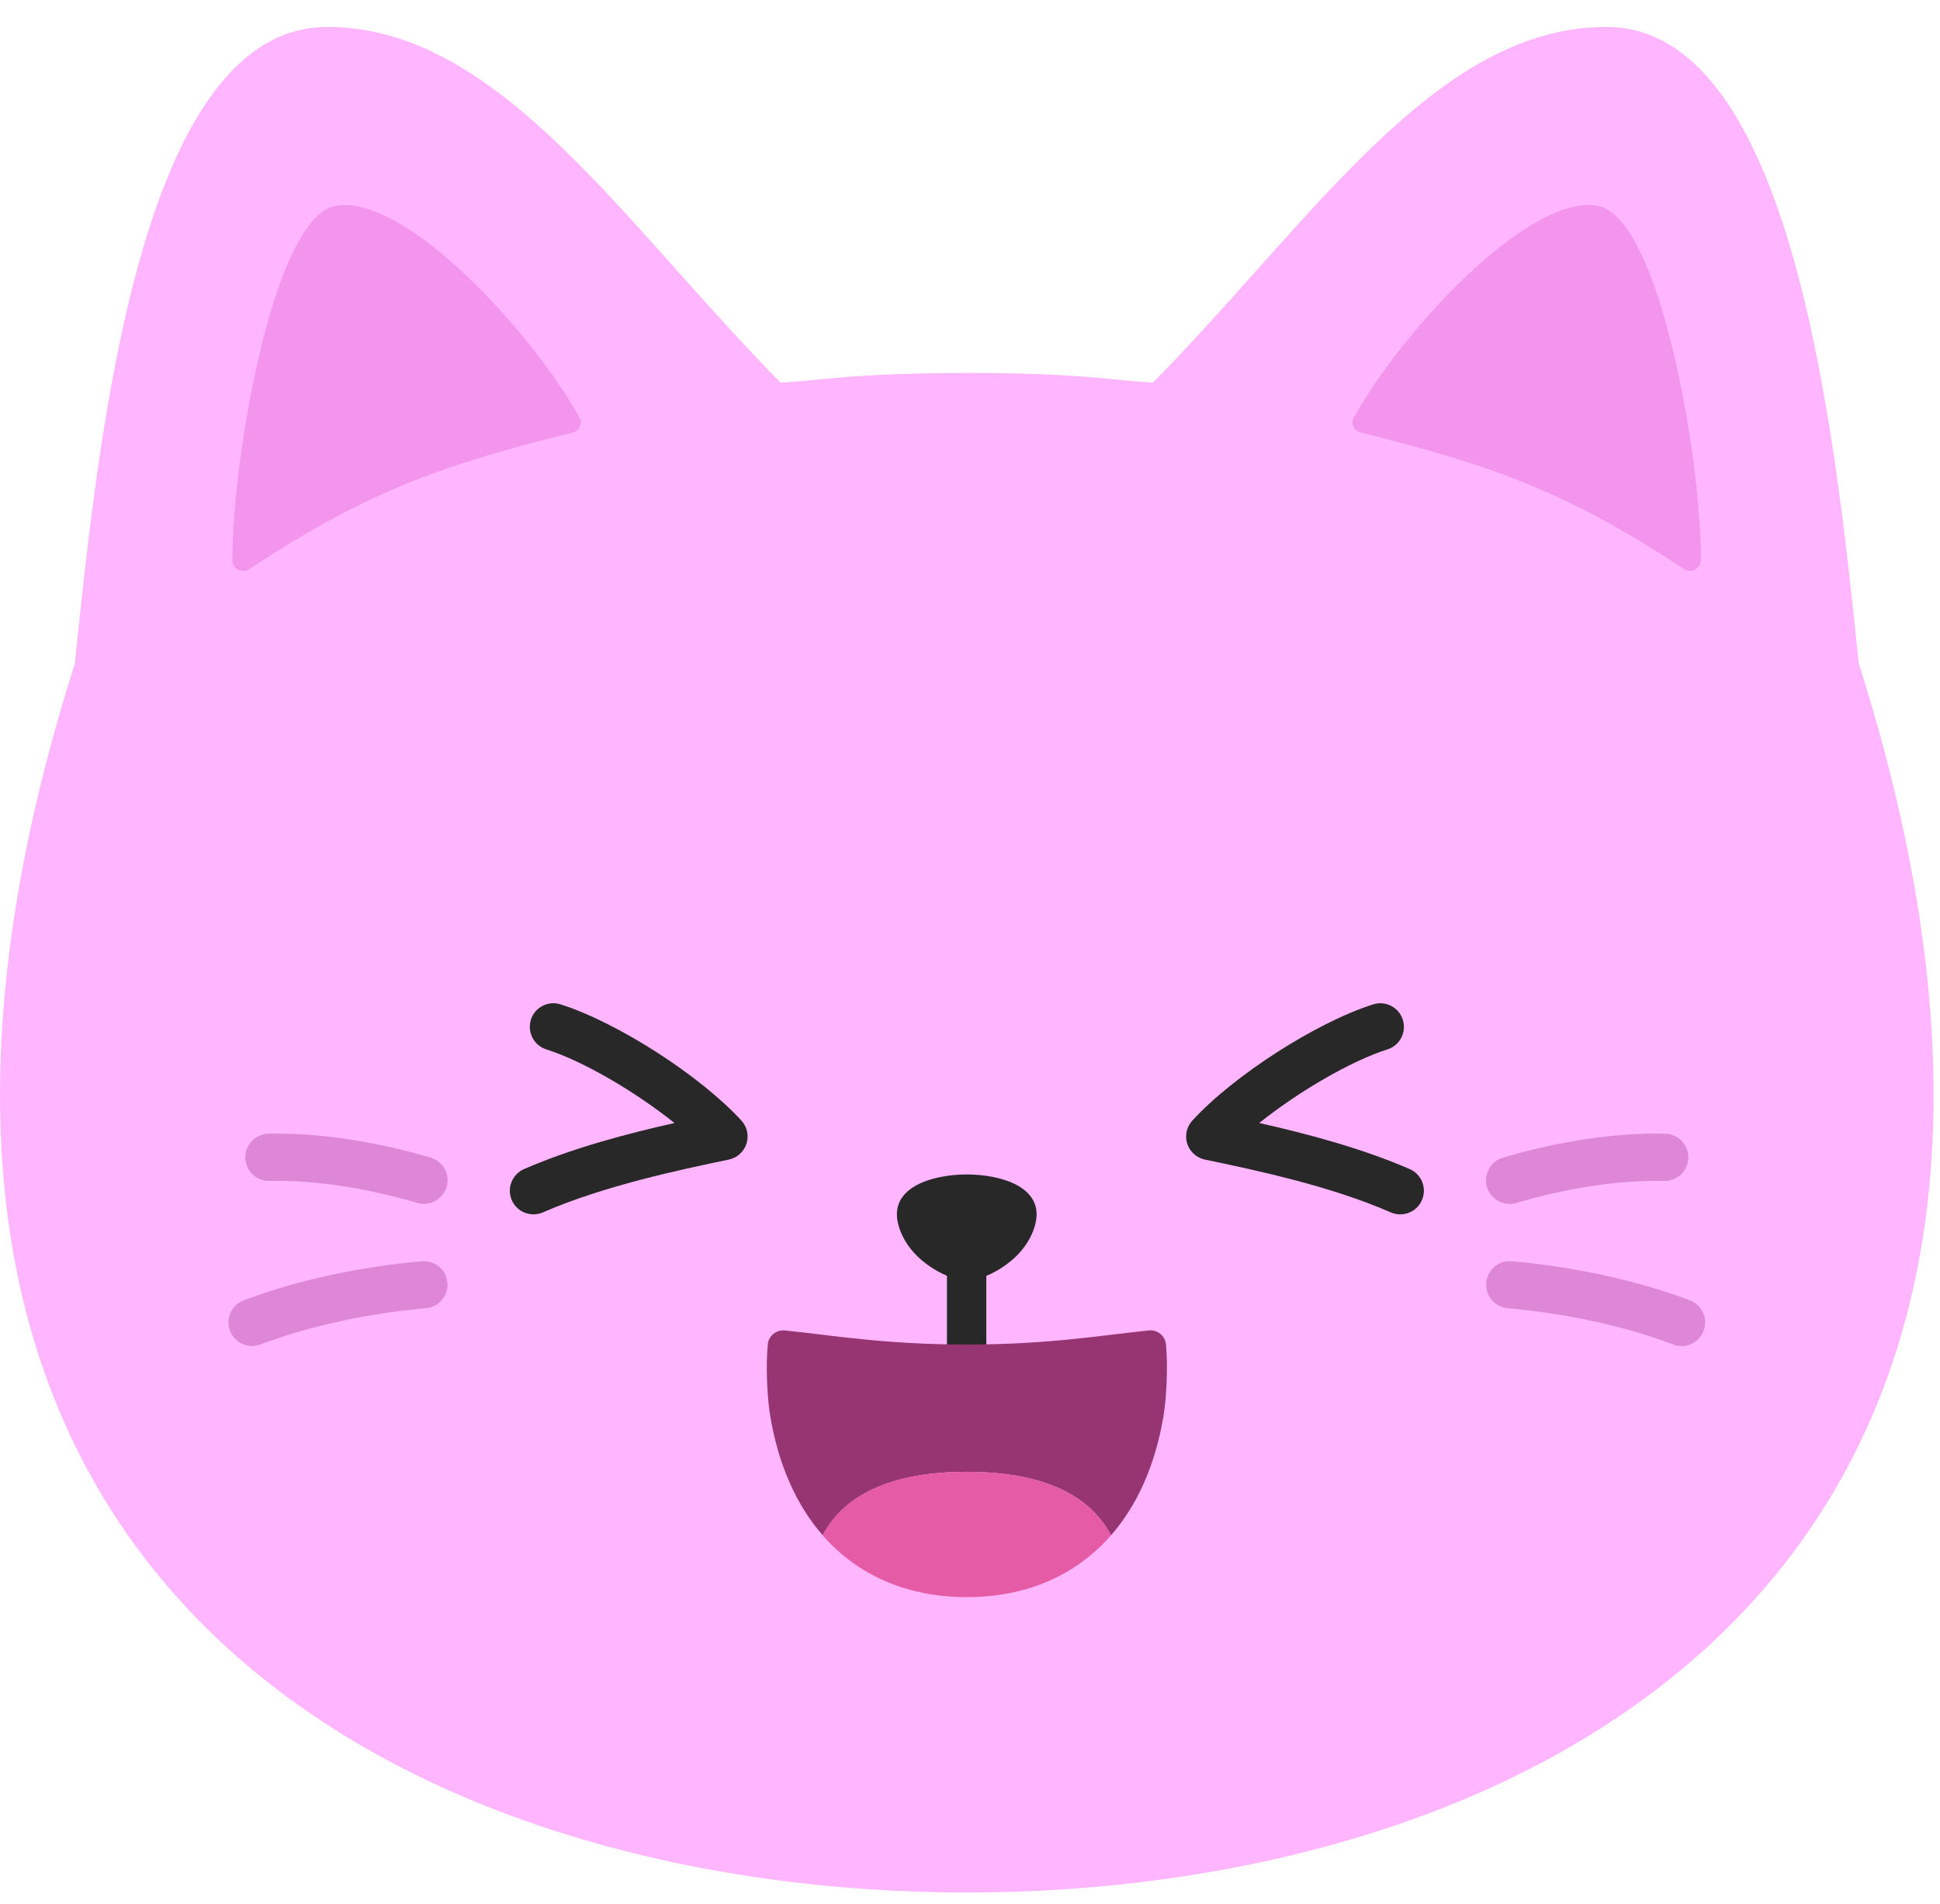
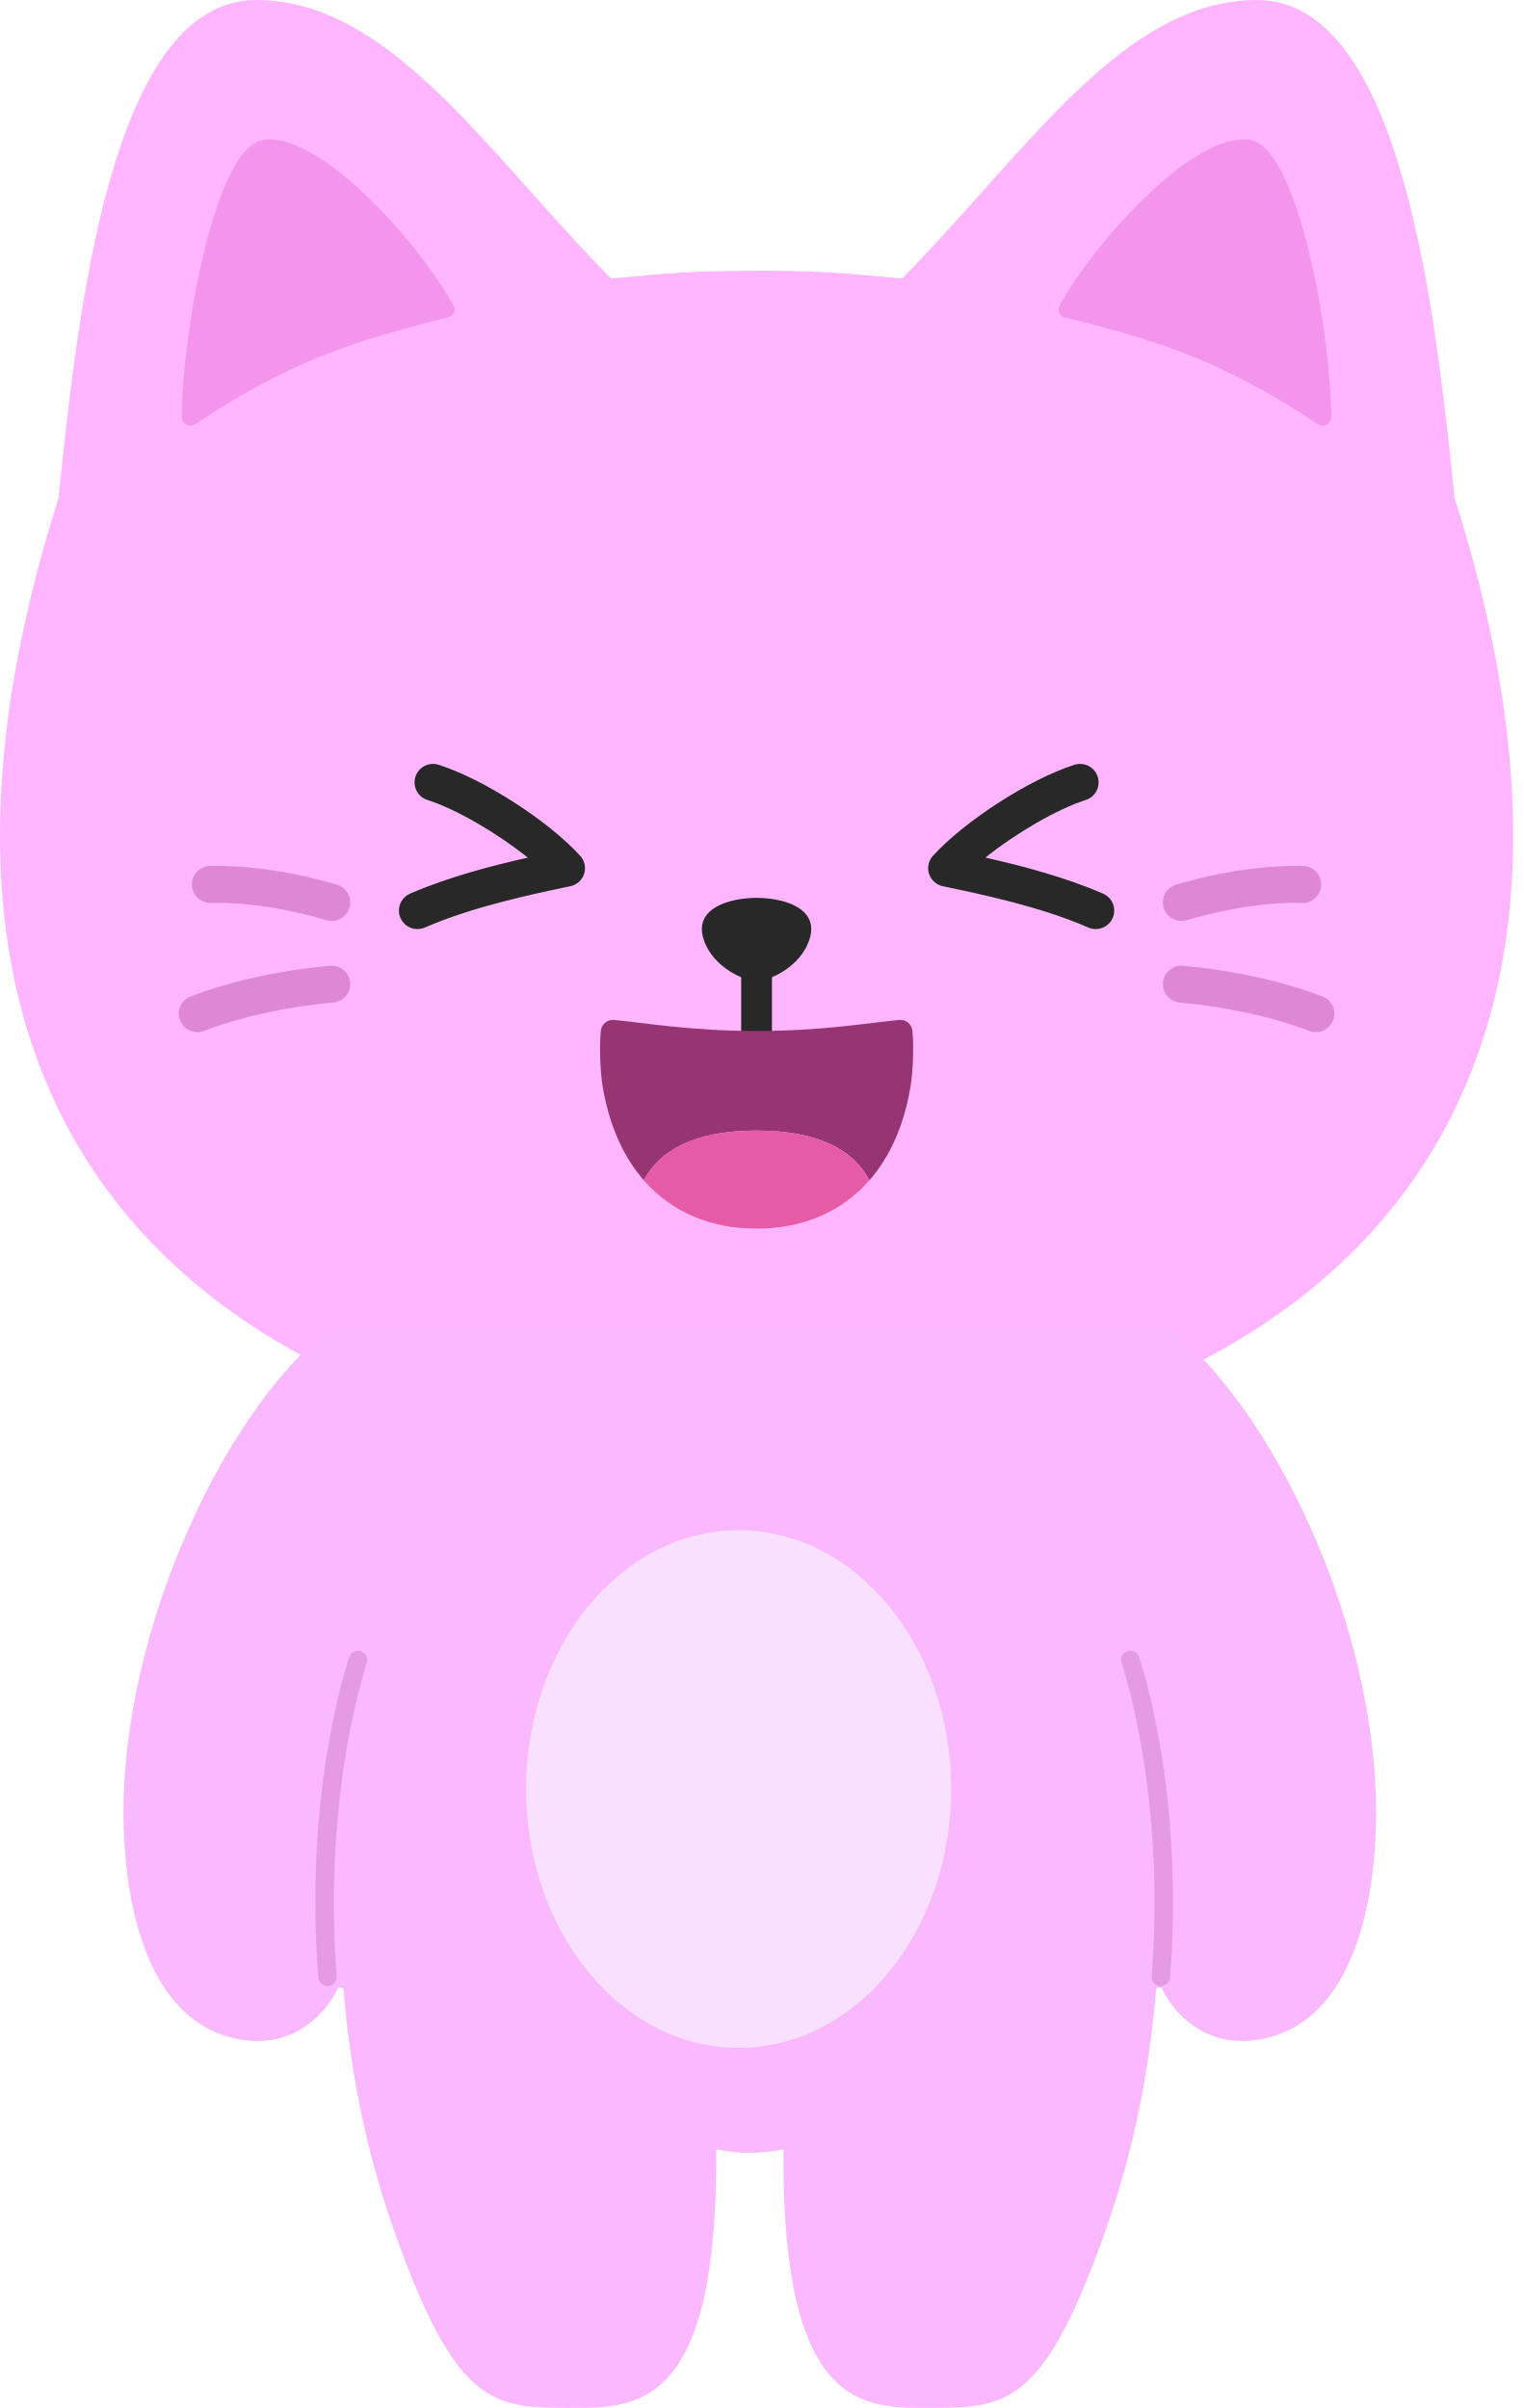
- <svg xmlns="http://www.w3.org/2000/svg" width="54" height="53" viewBox="0 0 54 53" fill="none">
-   <path d="M26.91 10.382C27.288 10.382 27.632 10.384 27.95 10.391C29.202 10.41 30.015 10.469 30.645 10.526C31.208 10.577 31.628 10.627 32.093 10.651C36.487 6.199 39.934 0.75 44.708 0.75C49.897 0.75 51.071 12.011 51.739 18.472C60.057 44.636 41.752 52.687 26.91 52.687C12.068 52.687 -6.236 44.634 2.083 18.472C2.751 12.011 3.922 0.75 9.114 0.75C13.887 0.75 17.332 6.199 21.727 10.653C22.191 10.629 22.611 10.579 23.174 10.528C23.807 10.472 24.619 10.412 25.87 10.393C26.185 10.386 26.531 10.384 26.91 10.384V10.382Z" fill="#FFB6FF" />
-   <path d="M9.339 5.732C7.618 6.039 6.462 12.756 6.469 15.587C6.469 15.833 6.736 15.977 6.937 15.844C10.288 13.632 12.394 12.929 15.955 12.037C16.13 11.994 16.22 11.792 16.132 11.63C14.838 9.28 11.286 5.386 9.339 5.73V5.732Z" fill="#F395EC" />
-   <path d="M44.475 5.732C46.196 6.039 47.352 12.756 47.346 15.587C47.346 15.833 47.078 15.977 46.877 15.844C43.527 13.632 41.42 12.929 37.86 12.037C37.685 11.994 37.595 11.792 37.682 11.63C38.977 9.28 42.528 5.386 44.475 5.73V5.732Z" fill="#F395EC" />
-   <path d="M7.018 37.473C6.753 37.473 6.503 37.311 6.403 37.048C6.273 36.709 6.444 36.33 6.784 36.201C8.224 35.653 9.985 35.268 11.741 35.112C12.104 35.082 12.422 35.347 12.453 35.708C12.486 36.069 12.218 36.389 11.857 36.42C10.217 36.564 8.581 36.923 7.25 37.429C7.173 37.458 7.094 37.473 7.018 37.473Z" fill="#DD87D6" />
-   <path d="M11.801 33.516C11.74 33.516 11.676 33.507 11.615 33.489C10.183 33.064 8.72 32.848 7.501 32.876C7.135 32.885 6.837 32.598 6.828 32.234C6.82 31.871 7.106 31.571 7.47 31.562C8.825 31.529 10.428 31.768 11.987 32.228C12.335 32.331 12.535 32.697 12.432 33.045C12.346 33.329 12.086 33.516 11.801 33.516Z" fill="#DD87D6" />
-   <path d="M46.805 37.473C46.728 37.473 46.649 37.46 46.573 37.429C45.241 36.923 43.606 36.566 41.965 36.42C41.604 36.387 41.337 36.069 41.37 35.708C41.403 35.346 41.722 35.079 42.082 35.112C43.838 35.268 45.598 35.655 47.039 36.201C47.379 36.33 47.549 36.709 47.42 37.048C47.319 37.311 47.07 37.473 46.805 37.473Z" fill="#DD87D6" />
-   <path d="M42.021 33.516C41.739 33.516 41.476 33.332 41.39 33.045C41.288 32.697 41.487 32.331 41.835 32.228C43.394 31.766 44.999 31.529 46.352 31.562C46.716 31.571 47.003 31.871 46.994 32.234C46.985 32.598 46.681 32.887 46.322 32.876C45.1 32.848 43.639 33.065 42.207 33.489C42.146 33.507 42.082 33.516 42.021 33.516Z" fill="#DD87D6" />
-   <path d="M38.975 33.807C38.887 33.807 38.798 33.789 38.712 33.752C37.013 33.009 34.922 32.571 33.538 32.282C33.308 32.234 33.12 32.066 33.047 31.842C32.975 31.619 33.028 31.371 33.188 31.198C34.328 29.948 36.634 28.465 38.222 27.961C38.568 27.852 38.938 28.042 39.047 28.388C39.157 28.734 38.966 29.105 38.62 29.214C37.593 29.54 36.128 30.401 35.051 31.264C36.345 31.555 37.887 31.958 39.24 32.547C39.573 32.692 39.724 33.08 39.579 33.412C39.472 33.66 39.231 33.807 38.977 33.807H38.975Z" fill="#282828" />
-   <path d="M14.848 33.806C14.594 33.806 14.354 33.66 14.246 33.412C14.102 33.079 14.253 32.692 14.586 32.547C15.937 31.958 17.48 31.555 18.774 31.264C17.697 30.401 16.232 29.538 15.205 29.214C14.859 29.104 14.669 28.734 14.778 28.388C14.888 28.042 15.258 27.849 15.604 27.961C17.191 28.465 19.497 29.948 20.638 31.198C20.798 31.371 20.85 31.619 20.778 31.842C20.706 32.065 20.517 32.234 20.288 32.282C18.904 32.571 16.812 33.011 15.113 33.752C15.028 33.789 14.938 33.806 14.851 33.806H14.848Z" fill="#282828" />
-   <path d="M26.91 32.696C25.979 32.696 24.681 33.044 25.02 34.148C25.342 35.201 26.542 35.663 26.91 35.663C27.278 35.663 28.478 35.201 28.799 34.148C29.139 33.042 27.84 32.696 26.91 32.696Z" fill="#282828" />
-   <path d="M26.907 37.978C26.605 37.978 26.359 37.733 26.359 37.43V34.791C26.359 34.489 26.605 34.244 26.907 34.244C27.209 34.244 27.454 34.489 27.454 34.791V37.43C27.454 37.733 27.209 37.978 26.907 37.978Z" fill="#282828" />
-   <path d="M32.453 37.42C32.428 37.184 32.216 37.015 31.98 37.039C30.69 37.168 29.218 37.431 26.913 37.431C24.607 37.431 23.133 37.168 21.846 37.039C21.609 37.015 21.397 37.186 21.373 37.42C21.309 38.042 21.36 38.942 21.436 39.402C21.666 40.791 22.174 41.91 22.899 42.742C23.459 41.688 24.686 40.974 26.913 40.974C29.14 40.974 30.368 41.686 30.926 42.742C31.651 41.912 32.159 40.793 32.389 39.402C32.466 38.94 32.516 38.04 32.453 37.42Z" fill="#973472" />
-   <path d="M26.912 40.974C24.683 40.974 23.457 41.686 22.898 42.742C23.882 43.867 25.265 44.463 26.912 44.463C28.559 44.463 29.943 43.867 30.926 42.742C30.365 41.688 29.139 40.974 26.912 40.974Z" fill="#E65BA6" />
+ <svg xmlns="http://www.w3.org/2000/svg" width="74" height="117" viewBox="0 0 74 117" fill="none">
+   <path d="M36.754 13.153C37.272 13.153 37.741 13.156 38.175 13.165C39.886 13.192 40.995 13.273 41.857 13.351C42.625 13.42 43.199 13.488 43.834 13.521C49.836 7.441 54.544 0 61.063 0C68.151 0 69.755 15.379 70.667 24.201C82.029 59.932 57.026 70.926 36.754 70.926C16.483 70.926 -8.517 59.929 2.845 24.201C3.757 15.379 5.357 0 12.448 0C18.968 0 23.673 7.441 29.675 13.524C30.309 13.491 30.883 13.423 31.652 13.354C32.516 13.276 33.626 13.195 35.334 13.168C35.764 13.159 36.237 13.156 36.754 13.156V13.153Z" fill="#FFB6FF" />
+   <path d="M12.759 6.804C10.408 7.222 8.829 16.395 8.838 20.262C8.838 20.597 9.203 20.794 9.478 20.612C14.054 17.591 16.931 16.631 21.794 15.414C22.033 15.354 22.156 15.079 22.036 14.858C20.269 11.649 15.418 6.331 12.759 6.801V6.804Z" fill="#F395EC" />
+   <path d="M60.748 6.804C63.098 7.222 64.677 16.395 64.669 20.262C64.669 20.597 64.304 20.794 64.028 20.612C59.453 17.591 56.575 16.631 51.712 15.414C51.473 15.354 51.351 15.079 51.47 14.858C53.238 11.649 58.089 6.331 60.748 6.801V6.804Z" fill="#F395EC" />
+   <path d="M9.586 50.149C9.224 50.149 8.883 49.928 8.745 49.569C8.569 49.105 8.802 48.588 9.266 48.412C11.234 47.664 13.638 47.138 16.037 46.925C16.534 46.883 16.967 47.245 17.009 47.739C17.054 48.232 16.689 48.669 16.195 48.711C13.955 48.908 11.721 49.398 9.903 50.089C9.798 50.128 9.691 50.149 9.586 50.149Z" fill="#DD87D6" />
+   <path d="M16.117 44.745C16.034 44.745 15.947 44.733 15.863 44.709C13.907 44.129 11.909 43.833 10.244 43.872C9.744 43.884 9.337 43.492 9.325 42.995C9.313 42.499 9.705 42.089 10.202 42.077C12.053 42.032 14.242 42.358 16.372 42.986C16.847 43.127 17.119 43.627 16.979 44.102C16.862 44.491 16.506 44.745 16.117 44.745Z" fill="#DD87D6" />
+   <path d="M63.923 50.15C63.818 50.15 63.711 50.132 63.606 50.09C61.788 49.399 59.553 48.911 57.313 48.711C56.82 48.666 56.455 48.233 56.5 47.739C56.545 47.246 56.981 46.881 57.472 46.926C59.87 47.138 62.275 47.667 64.243 48.412C64.707 48.589 64.94 49.106 64.763 49.569C64.626 49.928 64.285 50.15 63.923 50.15Z" fill="#DD87D6" />
+   <path d="M57.391 44.745C57.005 44.745 56.646 44.494 56.529 44.102C56.389 43.627 56.661 43.127 57.136 42.987C59.266 42.355 61.458 42.032 63.306 42.077C63.803 42.089 64.195 42.499 64.183 42.995C64.171 43.492 63.755 43.887 63.264 43.872C61.596 43.833 59.601 44.129 57.645 44.709C57.561 44.733 57.474 44.745 57.391 44.745Z" fill="#DD87D6" />
+   <path d="M53.23 45.142C53.111 45.142 52.988 45.118 52.871 45.067C50.551 44.053 47.694 43.455 45.804 43.06C45.49 42.994 45.233 42.764 45.134 42.459C45.036 42.154 45.107 41.816 45.326 41.58C46.884 39.872 50.033 37.847 52.202 37.159C52.674 37.01 53.179 37.27 53.329 37.743C53.479 38.215 53.218 38.721 52.746 38.87C51.343 39.316 49.342 40.491 47.871 41.669C49.638 42.067 51.744 42.618 53.592 43.422C54.047 43.62 54.253 44.149 54.056 44.603C53.909 44.941 53.58 45.142 53.233 45.142H53.23Z" fill="#282828" />
+   <path d="M20.278 45.142C19.931 45.142 19.602 44.942 19.456 44.604C19.258 44.149 19.465 43.62 19.919 43.422C21.765 42.618 23.873 42.067 25.641 41.67C24.169 40.491 22.168 39.313 20.766 38.87C20.293 38.721 20.033 38.215 20.182 37.743C20.332 37.27 20.837 37.007 21.31 37.16C23.478 37.847 26.628 39.872 28.186 41.58C28.404 41.816 28.476 42.154 28.377 42.459C28.279 42.764 28.021 42.995 27.707 43.06C25.817 43.455 22.961 44.056 20.64 45.067C20.523 45.118 20.401 45.142 20.281 45.142H20.278Z" fill="#282828" />
+   <path d="M36.754 43.626C35.483 43.626 33.709 44.102 34.173 45.609C34.613 47.047 36.252 47.678 36.754 47.678C37.257 47.678 38.895 47.047 39.335 45.609C39.799 44.099 38.025 43.626 36.754 43.626Z" fill="#282828" />
+   <path d="M36.755 50.84C36.342 50.84 36.007 50.505 36.007 50.092V46.488C36.007 46.075 36.342 45.74 36.755 45.74C37.167 45.74 37.502 46.075 37.502 46.488V50.092C37.502 50.505 37.167 50.84 36.755 50.84Z" fill="#282828" />
+   <path d="M44.324 50.077C44.291 49.754 44.001 49.524 43.678 49.557C41.917 49.733 39.907 50.092 36.758 50.092C33.608 50.092 31.595 49.733 29.837 49.557C29.514 49.524 29.224 49.757 29.191 50.077C29.104 50.927 29.173 52.156 29.277 52.784C29.591 54.68 30.285 56.208 31.275 57.345C32.041 55.906 33.716 54.931 36.758 54.931C39.799 54.931 41.477 55.903 42.24 57.345C43.23 56.211 43.923 54.683 44.237 52.784C44.342 52.153 44.411 50.924 44.324 50.077Z" fill="#973472" />
+   <path d="M36.755 54.932C33.71 54.932 32.035 55.904 31.273 57.345C32.615 58.883 34.505 59.696 36.755 59.696C39.004 59.696 40.894 58.883 42.237 57.345C41.471 55.907 39.796 54.932 36.755 54.932Z" fill="#E65BA6" />
+   <path d="M36.427 104.6C37.011 104.6 37.446 104.543 38.062 104.435C37.967 116.996 41.872 116.999 45.073 116.996C48.463 116.993 50.272 116.996 52.8 110.783C54.556 106.468 55.716 102.051 56.16 96.711C56.175 96.549 56.386 96.501 56.457 96.645C57.155 98.051 58.873 99.712 61.638 98.999C65.149 98.093 66.585 93.877 66.822 89.331C67.311 80.03 62.194 68.774 56.806 64.51H16.049C10.66 68.774 5.544 80.033 6.032 89.331C6.269 93.877 7.708 98.093 11.217 98.999C13.982 99.712 15.699 98.051 16.398 96.645C16.469 96.501 16.679 96.549 16.694 96.711C17.138 102.051 18.296 106.465 20.054 110.783C22.583 116.996 24.392 116.993 27.782 116.996C30.983 116.996 34.891 116.996 34.793 104.435C35.409 104.543 35.841 104.6 36.427 104.6Z" fill="#FAB8FF" />
+   <path d="M35.884 99.501C41.586 99.501 46.208 93.871 46.208 86.926C46.208 79.981 41.586 74.352 35.884 74.352C30.183 74.352 25.561 79.981 25.561 86.926C25.561 93.871 30.183 99.501 35.884 99.501Z" fill="#F9E0FF" />
+   <path d="M15.909 96.506C15.676 96.506 15.482 96.326 15.464 96.091C14.757 86.994 16.882 80.763 16.974 80.505C17.055 80.27 17.311 80.147 17.544 80.228C17.777 80.309 17.899 80.568 17.819 80.802C17.798 80.865 15.664 87.126 16.357 96.022C16.374 96.272 16.192 96.488 15.945 96.506C15.933 96.506 15.921 96.506 15.909 96.506Z" fill="#E59AE6" />
+   <path d="M56.398 96.506C56.398 96.506 56.374 96.506 56.362 96.506C56.114 96.488 55.932 96.269 55.95 96.022C56.645 87.111 54.511 80.865 54.488 80.802C54.407 80.568 54.529 80.309 54.762 80.228C54.995 80.147 55.252 80.27 55.332 80.505C55.422 80.766 57.55 86.994 56.842 96.091C56.824 96.329 56.627 96.506 56.398 96.506Z" fill="#E59AE6" />
</svg>
